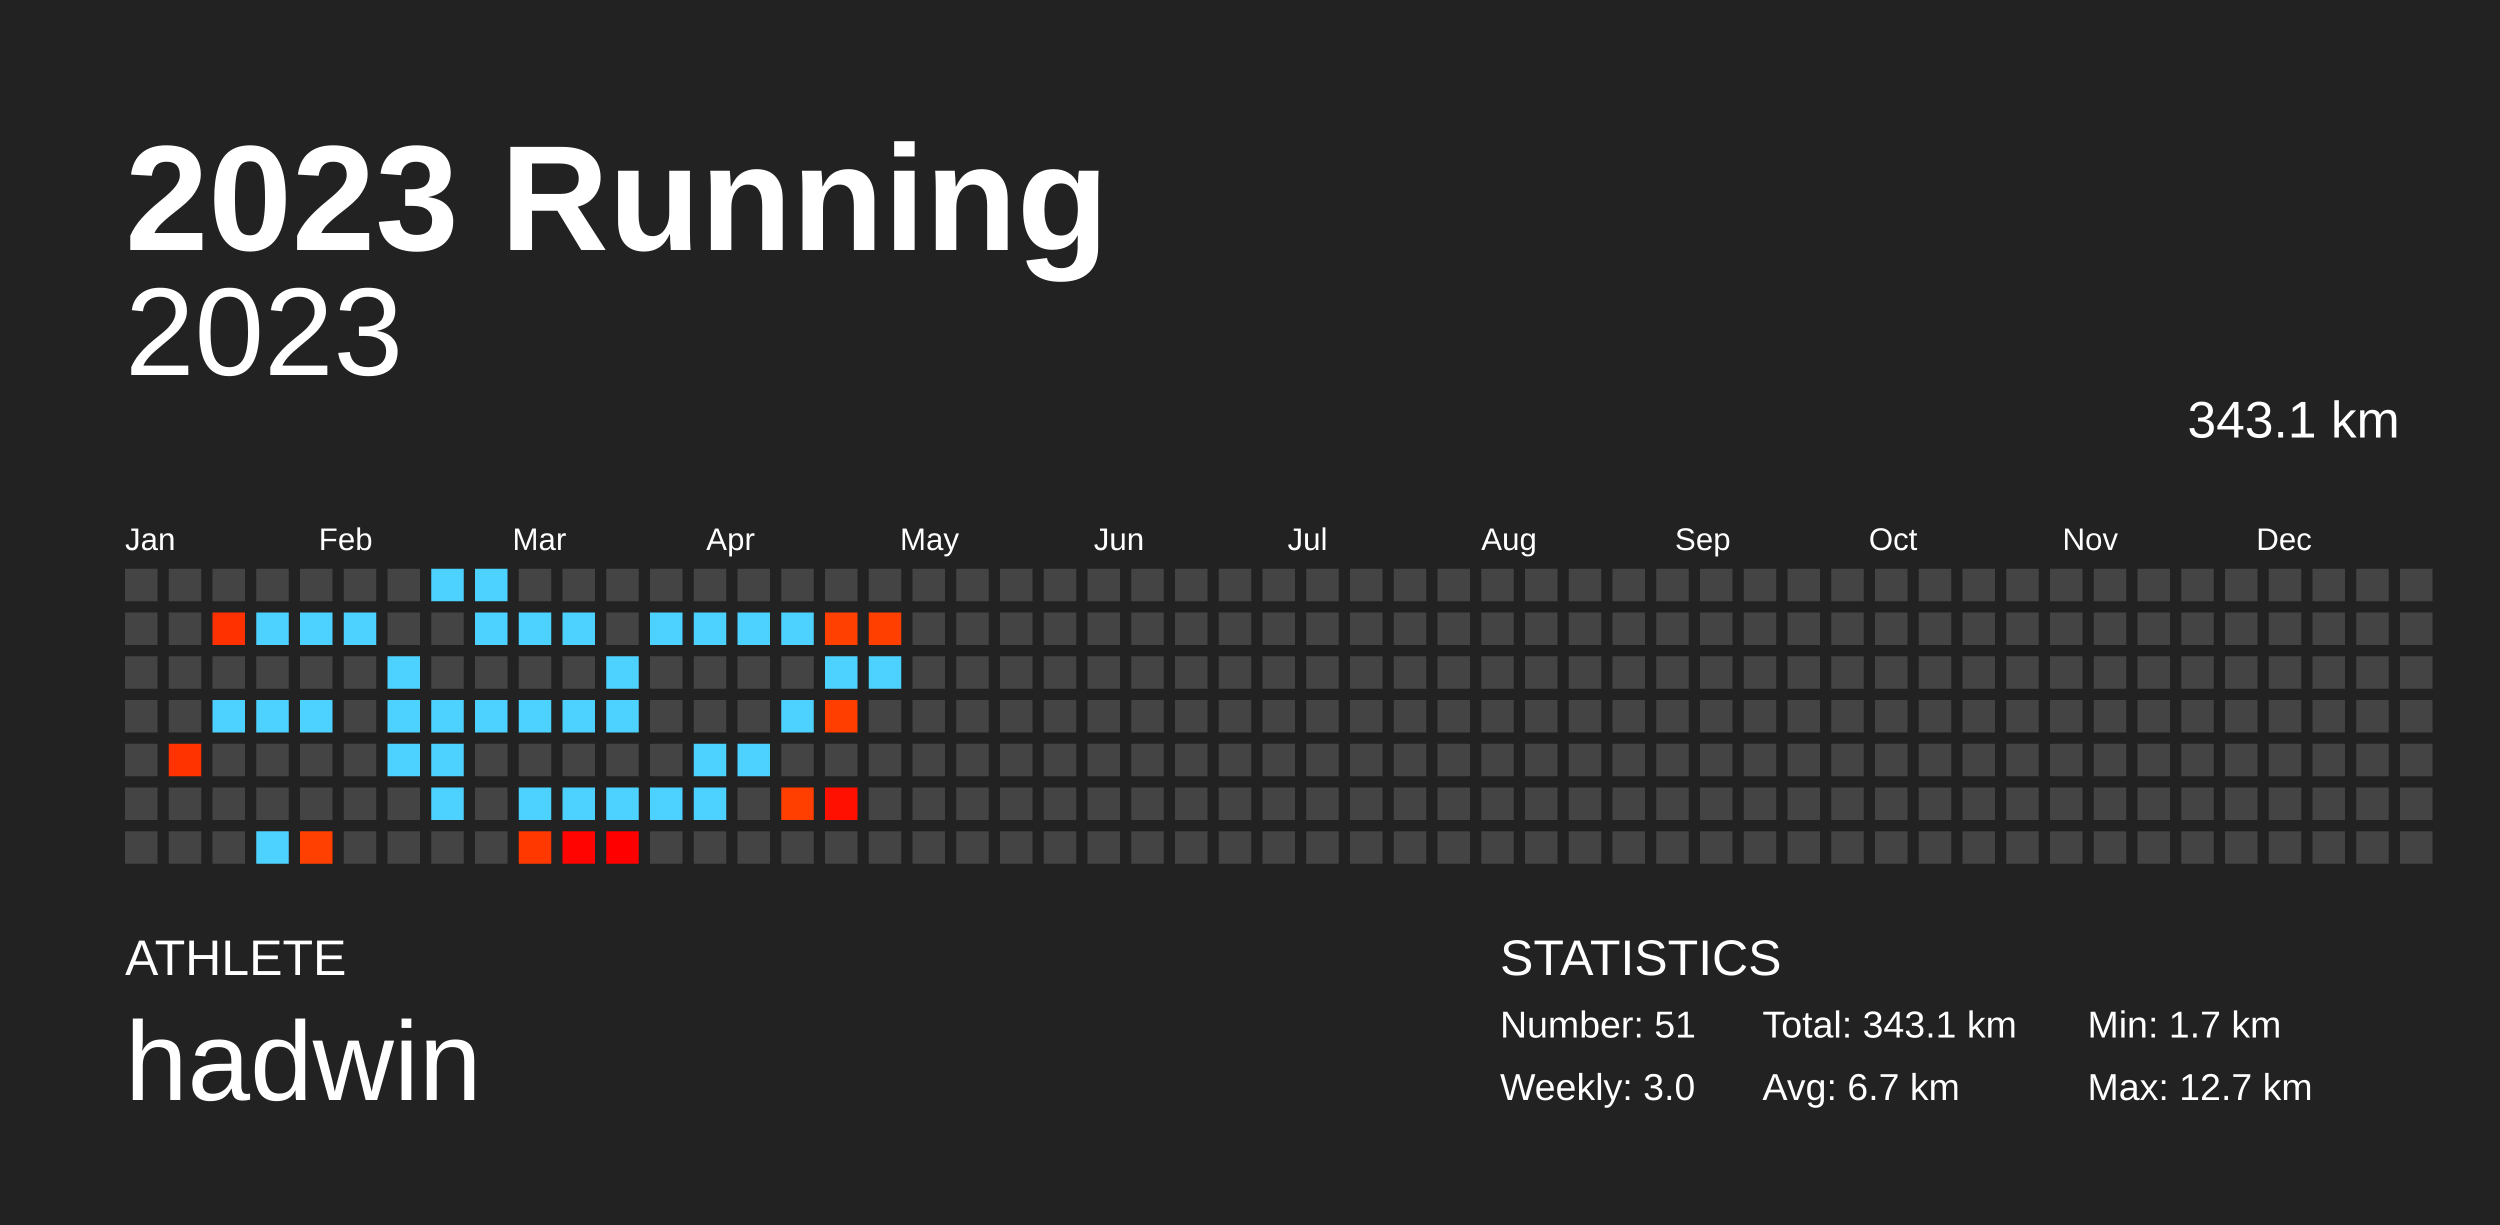
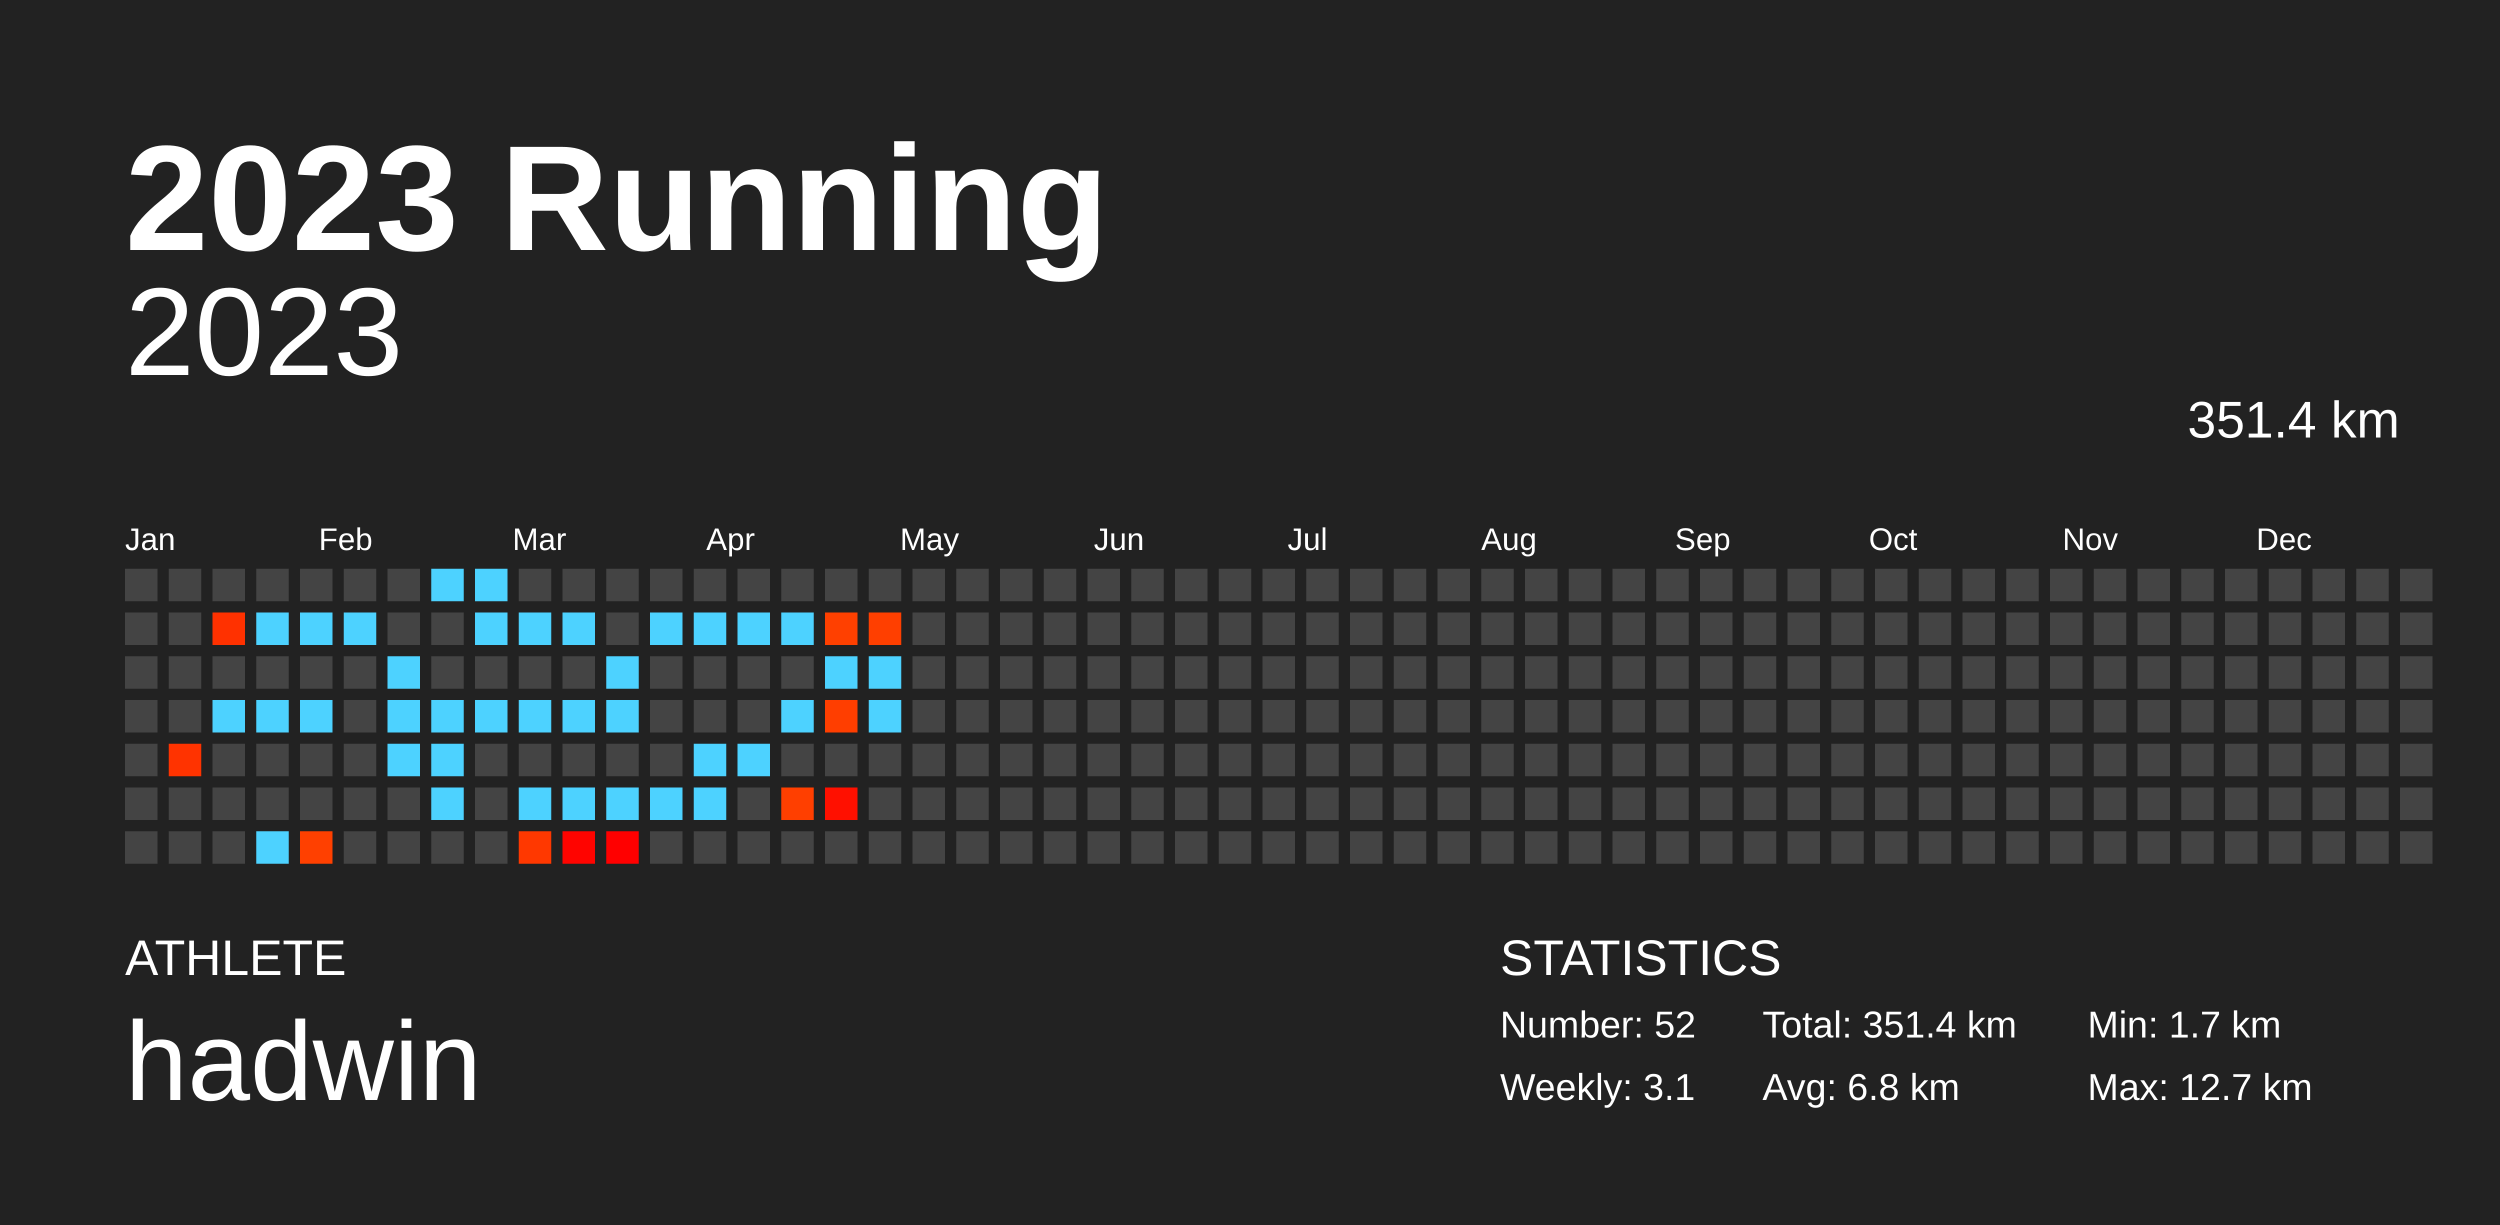
<svg xmlns="http://www.w3.org/2000/svg" baseProfile="full" height="98mm" version="1.1" viewBox="0,0,200,98" width="200mm">
  <defs />
  <rect fill="#222222" height="98" width="200" x="0" y="0" />
  <text fill="#FFFFFF" style="font-size:12px; font-family:Arial; font-weight:bold;" x="10" y="20">2023 Running</text>
  <text fill="#FFFFFF" style="font-size:4px; font-family:Arial" x="10" y="78">ATHLETE</text>
  <text fill="#FFFFFF" style="font-size:9px; font-family:Arial" x="10" y="88">hadwin</text>
  <text fill="#FFFFFF" style="font-size:4px; font-family:Arial" x="120" y="78">STATISTICS</text>
-   <text fill="#FFFFFF" style="font-size:3px; font-family:Arial" x="120" y="83">Number: 51</text>
-   <text fill="#FFFFFF" style="font-size:3px; font-family:Arial" x="120" y="88">Weekly: 3.0</text>
-   <text fill="#FFFFFF" style="font-size:3px; font-family:Arial" x="141" y="83">Total: 343.1 km</text>
-   <text fill="#FFFFFF" style="font-size:3px; font-family:Arial" x="141" y="88">Avg: 6.7 km</text>
+   <text fill="#FFFFFF" style="font-size:3px; font-family:Arial" x="120" y="83">Number: 52</text>
+   <text fill="#FFFFFF" style="font-size:3px; font-family:Arial" x="120" y="88">Weekly: 3.1</text>
+   <text fill="#FFFFFF" style="font-size:3px; font-family:Arial" x="141" y="83">Total: 351.4 km</text>
+   <text fill="#FFFFFF" style="font-size:3px; font-family:Arial" x="141" y="88">Avg: 6.8 km</text>
  <text fill="#FFFFFF" style="font-size:3px; font-family:Arial" x="167" y="83">Min: 1.7 km</text>
  <text fill="#FFFFFF" style="font-size:3px; font-family:Arial" x="167" y="88">Max: 12.7 km</text>
  <text alignment-baseline="hanging" fill="#FFFFFF" style="font-size:10.0px; font-family:Arial;" x="10" y="30">2023</text>
-   <text alignment-baseline="hanging" fill="#FFFFFF" style="font-size:4.125px; font-family:Arial;" x="175" y="35">343.1 km</text>
+   <text alignment-baseline="hanging" fill="#FFFFFF" style="font-size:4.125px; font-family:Arial;" x="175" y="35">351.4 km</text>
  <text fill="#FFFFFF" style="font-size:2.5px; font-family:Arial" x="10.0" y="44">Jan</text>
  <text fill="#FFFFFF" style="font-size:2.5px; font-family:Arial" x="25.5" y="44">Feb</text>
  <text fill="#FFFFFF" style="font-size:2.5px; font-family:Arial" x="41.0" y="44">Mar</text>
  <text fill="#FFFFFF" style="font-size:2.5px; font-family:Arial" x="56.5" y="44">Apr</text>
  <text fill="#FFFFFF" style="font-size:2.5px; font-family:Arial" x="72.0" y="44">May</text>
  <text fill="#FFFFFF" style="font-size:2.5px; font-family:Arial" x="87.5" y="44">Jun</text>
  <text fill="#FFFFFF" style="font-size:2.5px; font-family:Arial" x="103.0" y="44">Jul</text>
  <text fill="#FFFFFF" style="font-size:2.5px; font-family:Arial" x="118.5" y="44">Aug</text>
  <text fill="#FFFFFF" style="font-size:2.5px; font-family:Arial" x="134.0" y="44">Sep</text>
  <text fill="#FFFFFF" style="font-size:2.5px; font-family:Arial" x="149.5" y="44">Oct</text>
  <text fill="#FFFFFF" style="font-size:2.5px; font-family:Arial" x="165.0" y="44">Nov</text>
  <text fill="#FFFFFF" style="font-size:2.5px; font-family:Arial" x="180.5" y="44">Dec</text>
  <rect fill="#444444" height="2.6" width="2.6" x="10.0" y="45.5" />
  <rect fill="#444444" height="2.6" width="2.6" x="10.0" y="49.0" />
  <rect fill="#444444" height="2.6" width="2.6" x="10.0" y="52.5" />
  <rect fill="#444444" height="2.6" width="2.6" x="10.0" y="56.0" />
  <rect fill="#444444" height="2.6" width="2.6" x="10.0" y="59.5" />
  <rect fill="#444444" height="2.6" width="2.6" x="10.0" y="63.0" />
  <rect fill="#444444" height="2.6" width="2.6" x="10.0" y="66.5" />
  <rect fill="#444444" height="2.6" width="2.6" x="13.5" y="45.5" />
  <rect fill="#444444" height="2.6" width="2.6" x="13.5" y="49.0" />
  <rect fill="#444444" height="2.6" width="2.6" x="13.5" y="52.5" />
  <rect fill="#444444" height="2.6" width="2.6" x="13.5" y="56.0" />
  <rect fill="#ff3300" height="2.6" width="2.6" x="13.5" y="59.5" />
  <rect fill="#444444" height="2.6" width="2.6" x="13.5" y="63.0" />
  <rect fill="#444444" height="2.6" width="2.6" x="13.5" y="66.5" />
  <rect fill="#444444" height="2.6" width="2.6" x="17.0" y="45.5" />
  <rect fill="#ff3100" height="2.6" width="2.6" x="17.0" y="49.0" />
  <rect fill="#444444" height="2.6" width="2.6" x="17.0" y="52.5" />
  <rect fill="#4dd2ff" height="2.6" width="2.6" x="17.0" y="56.0" />
  <rect fill="#444444" height="2.6" width="2.6" x="17.0" y="59.5" />
  <rect fill="#444444" height="2.6" width="2.6" x="17.0" y="63.0" />
  <rect fill="#444444" height="2.6" width="2.6" x="17.0" y="66.5" />
  <rect fill="#444444" height="2.6" width="2.6" x="20.5" y="45.5" />
  <rect fill="#4dd2ff" height="2.6" width="2.6" x="20.5" y="49.0" />
  <rect fill="#444444" height="2.6" width="2.6" x="20.5" y="52.5" />
  <rect fill="#4dd2ff" height="2.6" width="2.6" x="20.5" y="56.0" />
  <rect fill="#444444" height="2.6" width="2.6" x="20.5" y="59.5" />
  <rect fill="#444444" height="2.6" width="2.6" x="20.5" y="63.0" />
  <rect fill="#4dd2ff" height="2.6" width="2.6" x="20.5" y="66.5" />
  <rect fill="#444444" height="2.6" width="2.6" x="24.0" y="45.5" />
  <rect fill="#4dd2ff" height="2.6" width="2.6" x="24.0" y="49.0" />
  <rect fill="#444444" height="2.6" width="2.6" x="24.0" y="52.5" />
  <rect fill="#4dd2ff" height="2.6" width="2.6" x="24.0" y="56.0" />
  <rect fill="#444444" height="2.6" width="2.6" x="24.0" y="59.5" />
  <rect fill="#444444" height="2.6" width="2.6" x="24.0" y="63.0" />
  <rect fill="#ff4000" height="2.6" width="2.6" x="24.0" y="66.5" />
  <rect fill="#444444" height="2.6" width="2.6" x="27.5" y="45.5" />
  <rect fill="#4dd2ff" height="2.6" width="2.6" x="27.5" y="49.0" />
  <rect fill="#444444" height="2.6" width="2.6" x="27.5" y="52.5" />
  <rect fill="#444444" height="2.6" width="2.6" x="27.5" y="56.0" />
  <rect fill="#444444" height="2.6" width="2.6" x="27.5" y="59.5" />
  <rect fill="#444444" height="2.6" width="2.6" x="27.5" y="63.0" />
  <rect fill="#444444" height="2.6" width="2.6" x="27.5" y="66.5" />
  <rect fill="#444444" height="2.6" width="2.6" x="31.0" y="45.5" />
  <rect fill="#444444" height="2.6" width="2.6" x="31.0" y="49.0" />
  <rect fill="#4dd2ff" height="2.6" width="2.6" x="31.0" y="52.5" />
  <rect fill="#4dd2ff" height="2.6" width="2.6" x="31.0" y="56.0" />
  <rect fill="#4dd2ff" height="2.6" width="2.6" x="31.0" y="59.5" />
  <rect fill="#444444" height="2.6" width="2.6" x="31.0" y="63.0" />
  <rect fill="#444444" height="2.6" width="2.6" x="31.0" y="66.5" />
  <rect fill="#4dd2ff" height="2.6" width="2.6" x="34.5" y="45.5" />
  <rect fill="#444444" height="2.6" width="2.6" x="34.5" y="49.0" />
  <rect fill="#444444" height="2.6" width="2.6" x="34.5" y="52.5" />
  <rect fill="#4dd2ff" height="2.6" width="2.6" x="34.5" y="56.0" />
  <rect fill="#4dd2ff" height="2.6" width="2.6" x="34.5" y="59.5" />
  <rect fill="#4dd2ff" height="2.6" width="2.6" x="34.5" y="63.0" />
  <rect fill="#444444" height="2.6" width="2.6" x="34.5" y="66.5" />
  <rect fill="#4dd2ff" height="2.6" width="2.6" x="38.0" y="45.5" />
  <rect fill="#4dd2ff" height="2.6" width="2.6" x="38.0" y="49.0" />
  <rect fill="#444444" height="2.6" width="2.6" x="38.0" y="52.5" />
  <rect fill="#4dd2ff" height="2.6" width="2.6" x="38.0" y="56.0" />
  <rect fill="#444444" height="2.6" width="2.6" x="38.0" y="59.5" />
  <rect fill="#444444" height="2.6" width="2.6" x="38.0" y="63.0" />
  <rect fill="#444444" height="2.6" width="2.6" x="38.0" y="66.5" />
  <rect fill="#444444" height="2.6" width="2.6" x="41.5" y="45.5" />
  <rect fill="#4dd2ff" height="2.6" width="2.6" x="41.5" y="49.0" />
  <rect fill="#444444" height="2.6" width="2.6" x="41.5" y="52.5" />
  <rect fill="#4dd2ff" height="2.6" width="2.6" x="41.5" y="56.0" />
  <rect fill="#444444" height="2.6" width="2.6" x="41.5" y="59.5" />
  <rect fill="#4dd2ff" height="2.6" width="2.6" x="41.5" y="63.0" />
  <rect fill="#ff3800" height="2.6" width="2.6" x="41.5" y="66.5" />
  <rect fill="#444444" height="2.6" width="2.6" x="45.0" y="45.5" />
  <rect fill="#4dd2ff" height="2.6" width="2.6" x="45.0" y="49.0" />
  <rect fill="#444444" height="2.6" width="2.6" x="45.0" y="52.5" />
  <rect fill="#4dd2ff" height="2.6" width="2.6" x="45.0" y="56.0" />
  <rect fill="#444444" height="2.6" width="2.6" x="45.0" y="59.5" />
  <rect fill="#4dd2ff" height="2.6" width="2.6" x="45.0" y="63.0" />
  <rect fill="#ff0400" height="2.6" width="2.6" x="45.0" y="66.5" />
  <rect fill="#444444" height="2.6" width="2.6" x="48.5" y="45.5" />
  <rect fill="#444444" height="2.6" width="2.6" x="48.5" y="49.0" />
  <rect fill="#4dd2ff" height="2.6" width="2.6" x="48.5" y="52.5" />
  <rect fill="#4dd2ff" height="2.6" width="2.6" x="48.5" y="56.0" />
  <rect fill="#444444" height="2.6" width="2.6" x="48.5" y="59.5" />
  <rect fill="#4dd2ff" height="2.6" width="2.6" x="48.5" y="63.0" />
  <rect fill="#ff0000" height="2.6" width="2.6" x="48.5" y="66.5" />
  <rect fill="#444444" height="2.6" width="2.6" x="52.0" y="45.5" />
  <rect fill="#4dd2ff" height="2.6" width="2.6" x="52.0" y="49.0" />
  <rect fill="#444444" height="2.6" width="2.6" x="52.0" y="52.5" />
  <rect fill="#444444" height="2.6" width="2.6" x="52.0" y="56.0" />
  <rect fill="#444444" height="2.6" width="2.6" x="52.0" y="59.5" />
  <rect fill="#4dd2ff" height="2.6" width="2.6" x="52.0" y="63.0" />
  <rect fill="#444444" height="2.6" width="2.6" x="52.0" y="66.5" />
  <rect fill="#444444" height="2.6" width="2.6" x="55.5" y="45.5" />
  <rect fill="#4dd2ff" height="2.6" width="2.6" x="55.5" y="49.0" />
  <rect fill="#444444" height="2.6" width="2.6" x="55.5" y="52.5" />
  <rect fill="#444444" height="2.6" width="2.6" x="55.5" y="56.0" />
  <rect fill="#4dd2ff" height="2.6" width="2.6" x="55.5" y="59.5" />
  <rect fill="#4dd2ff" height="2.6" width="2.6" x="55.5" y="63.0" />
  <rect fill="#444444" height="2.6" width="2.6" x="55.5" y="66.5" />
  <rect fill="#444444" height="2.6" width="2.6" x="59.0" y="45.5" />
  <rect fill="#4dd2ff" height="2.6" width="2.6" x="59.0" y="49.0" />
  <rect fill="#444444" height="2.6" width="2.6" x="59.0" y="52.5" />
  <rect fill="#444444" height="2.6" width="2.6" x="59.0" y="56.0" />
  <rect fill="#4dd2ff" height="2.6" width="2.6" x="59.0" y="59.5" />
  <rect fill="#444444" height="2.6" width="2.6" x="59.0" y="63.0" />
  <rect fill="#444444" height="2.6" width="2.6" x="59.0" y="66.5" />
  <rect fill="#444444" height="2.6" width="2.6" x="62.5" y="45.5" />
  <rect fill="#4dd2ff" height="2.6" width="2.6" x="62.5" y="49.0" />
  <rect fill="#444444" height="2.6" width="2.6" x="62.5" y="52.5" />
  <rect fill="#4dd2ff" height="2.6" width="2.6" x="62.5" y="56.0" />
  <rect fill="#444444" height="2.6" width="2.6" x="62.5" y="59.5" />
  <rect fill="#ff3f00" height="2.6" width="2.6" x="62.5" y="63.0" />
  <rect fill="#444444" height="2.6" width="2.6" x="62.5" y="66.5" />
  <rect fill="#444444" height="2.6" width="2.6" x="66.0" y="45.5" />
  <rect fill="#ff4000" height="2.6" width="2.6" x="66.0" y="49.0" />
  <rect fill="#4dd2ff" height="2.6" width="2.6" x="66.0" y="52.5" />
  <rect fill="#ff3e00" height="2.6" width="2.6" x="66.0" y="56.0" />
  <rect fill="#444444" height="2.6" width="2.6" x="66.0" y="59.5" />
  <rect fill="#ff1000" height="2.6" width="2.6" x="66.0" y="63.0" />
  <rect fill="#444444" height="2.6" width="2.6" x="66.0" y="66.5" />
  <rect fill="#444444" height="2.6" width="2.6" x="69.5" y="45.5" />
  <rect fill="#ff3f00" height="2.6" width="2.6" x="69.5" y="49.0" />
  <rect fill="#4dd2ff" height="2.6" width="2.6" x="69.5" y="52.5" />
-   <rect fill="#444444" height="2.6" width="2.6" x="69.5" y="56.0" />
+   <rect fill="#4dd2ff" height="2.6" width="2.6" x="69.5" y="56.0" />
  <rect fill="#444444" height="2.6" width="2.6" x="69.5" y="59.5" />
  <rect fill="#444444" height="2.6" width="2.6" x="69.5" y="63.0" />
  <rect fill="#444444" height="2.6" width="2.6" x="69.5" y="66.5" />
  <rect fill="#444444" height="2.6" width="2.6" x="73.0" y="45.5" />
  <rect fill="#444444" height="2.6" width="2.6" x="73.0" y="49.0" />
  <rect fill="#444444" height="2.6" width="2.6" x="73.0" y="52.5" />
  <rect fill="#444444" height="2.6" width="2.6" x="73.0" y="56.0" />
  <rect fill="#444444" height="2.6" width="2.6" x="73.0" y="59.5" />
  <rect fill="#444444" height="2.6" width="2.6" x="73.0" y="63.0" />
  <rect fill="#444444" height="2.6" width="2.6" x="73.0" y="66.5" />
  <rect fill="#444444" height="2.6" width="2.6" x="76.5" y="45.5" />
  <rect fill="#444444" height="2.6" width="2.6" x="76.5" y="49.0" />
  <rect fill="#444444" height="2.6" width="2.6" x="76.5" y="52.5" />
  <rect fill="#444444" height="2.6" width="2.6" x="76.5" y="56.0" />
  <rect fill="#444444" height="2.6" width="2.6" x="76.5" y="59.5" />
  <rect fill="#444444" height="2.6" width="2.6" x="76.5" y="63.0" />
  <rect fill="#444444" height="2.6" width="2.6" x="76.5" y="66.5" />
  <rect fill="#444444" height="2.6" width="2.6" x="80.0" y="45.5" />
  <rect fill="#444444" height="2.6" width="2.6" x="80.0" y="49.0" />
  <rect fill="#444444" height="2.6" width="2.6" x="80.0" y="52.5" />
  <rect fill="#444444" height="2.6" width="2.6" x="80.0" y="56.0" />
  <rect fill="#444444" height="2.6" width="2.6" x="80.0" y="59.5" />
  <rect fill="#444444" height="2.6" width="2.6" x="80.0" y="63.0" />
  <rect fill="#444444" height="2.6" width="2.6" x="80.0" y="66.5" />
  <rect fill="#444444" height="2.6" width="2.6" x="83.5" y="45.5" />
  <rect fill="#444444" height="2.6" width="2.6" x="83.5" y="49.0" />
  <rect fill="#444444" height="2.6" width="2.6" x="83.5" y="52.5" />
  <rect fill="#444444" height="2.6" width="2.6" x="83.5" y="56.0" />
  <rect fill="#444444" height="2.6" width="2.6" x="83.5" y="59.5" />
  <rect fill="#444444" height="2.6" width="2.6" x="83.5" y="63.0" />
  <rect fill="#444444" height="2.6" width="2.6" x="83.5" y="66.5" />
  <rect fill="#444444" height="2.6" width="2.6" x="87.0" y="45.5" />
  <rect fill="#444444" height="2.6" width="2.6" x="87.0" y="49.0" />
  <rect fill="#444444" height="2.6" width="2.6" x="87.0" y="52.5" />
  <rect fill="#444444" height="2.6" width="2.6" x="87.0" y="56.0" />
  <rect fill="#444444" height="2.6" width="2.6" x="87.0" y="59.5" />
  <rect fill="#444444" height="2.6" width="2.6" x="87.0" y="63.0" />
  <rect fill="#444444" height="2.6" width="2.6" x="87.0" y="66.5" />
  <rect fill="#444444" height="2.6" width="2.6" x="90.5" y="45.5" />
  <rect fill="#444444" height="2.6" width="2.6" x="90.5" y="49.0" />
  <rect fill="#444444" height="2.6" width="2.6" x="90.5" y="52.5" />
  <rect fill="#444444" height="2.6" width="2.6" x="90.5" y="56.0" />
  <rect fill="#444444" height="2.6" width="2.6" x="90.5" y="59.5" />
  <rect fill="#444444" height="2.6" width="2.6" x="90.5" y="63.0" />
  <rect fill="#444444" height="2.6" width="2.6" x="90.5" y="66.5" />
  <rect fill="#444444" height="2.6" width="2.6" x="94.0" y="45.5" />
  <rect fill="#444444" height="2.6" width="2.6" x="94.0" y="49.0" />
  <rect fill="#444444" height="2.6" width="2.6" x="94.0" y="52.5" />
  <rect fill="#444444" height="2.6" width="2.6" x="94.0" y="56.0" />
  <rect fill="#444444" height="2.6" width="2.6" x="94.0" y="59.5" />
  <rect fill="#444444" height="2.6" width="2.6" x="94.0" y="63.0" />
  <rect fill="#444444" height="2.6" width="2.6" x="94.0" y="66.5" />
  <rect fill="#444444" height="2.6" width="2.6" x="97.5" y="45.5" />
  <rect fill="#444444" height="2.6" width="2.6" x="97.5" y="49.0" />
  <rect fill="#444444" height="2.6" width="2.6" x="97.5" y="52.5" />
  <rect fill="#444444" height="2.6" width="2.6" x="97.5" y="56.0" />
  <rect fill="#444444" height="2.6" width="2.6" x="97.5" y="59.5" />
  <rect fill="#444444" height="2.6" width="2.6" x="97.5" y="63.0" />
  <rect fill="#444444" height="2.6" width="2.6" x="97.5" y="66.5" />
  <rect fill="#444444" height="2.6" width="2.6" x="101.0" y="45.5" />
  <rect fill="#444444" height="2.6" width="2.6" x="101.0" y="49.0" />
  <rect fill="#444444" height="2.6" width="2.6" x="101.0" y="52.5" />
  <rect fill="#444444" height="2.6" width="2.6" x="101.0" y="56.0" />
  <rect fill="#444444" height="2.6" width="2.6" x="101.0" y="59.5" />
  <rect fill="#444444" height="2.6" width="2.6" x="101.0" y="63.0" />
  <rect fill="#444444" height="2.6" width="2.6" x="101.0" y="66.5" />
  <rect fill="#444444" height="2.6" width="2.6" x="104.5" y="45.5" />
  <rect fill="#444444" height="2.6" width="2.6" x="104.5" y="49.0" />
  <rect fill="#444444" height="2.6" width="2.6" x="104.5" y="52.5" />
  <rect fill="#444444" height="2.6" width="2.6" x="104.5" y="56.0" />
  <rect fill="#444444" height="2.6" width="2.6" x="104.5" y="59.5" />
  <rect fill="#444444" height="2.6" width="2.6" x="104.5" y="63.0" />
  <rect fill="#444444" height="2.6" width="2.6" x="104.5" y="66.5" />
  <rect fill="#444444" height="2.6" width="2.6" x="108.0" y="45.5" />
  <rect fill="#444444" height="2.6" width="2.6" x="108.0" y="49.0" />
  <rect fill="#444444" height="2.6" width="2.6" x="108.0" y="52.5" />
  <rect fill="#444444" height="2.6" width="2.6" x="108.0" y="56.0" />
  <rect fill="#444444" height="2.6" width="2.6" x="108.0" y="59.5" />
  <rect fill="#444444" height="2.6" width="2.6" x="108.0" y="63.0" />
  <rect fill="#444444" height="2.6" width="2.6" x="108.0" y="66.5" />
  <rect fill="#444444" height="2.6" width="2.6" x="111.5" y="45.5" />
  <rect fill="#444444" height="2.6" width="2.6" x="111.5" y="49.0" />
  <rect fill="#444444" height="2.6" width="2.6" x="111.5" y="52.5" />
  <rect fill="#444444" height="2.6" width="2.6" x="111.5" y="56.0" />
  <rect fill="#444444" height="2.6" width="2.6" x="111.5" y="59.5" />
  <rect fill="#444444" height="2.6" width="2.6" x="111.5" y="63.0" />
  <rect fill="#444444" height="2.6" width="2.6" x="111.5" y="66.5" />
  <rect fill="#444444" height="2.6" width="2.6" x="115.0" y="45.5" />
  <rect fill="#444444" height="2.6" width="2.6" x="115.0" y="49.0" />
  <rect fill="#444444" height="2.6" width="2.6" x="115.0" y="52.5" />
  <rect fill="#444444" height="2.6" width="2.6" x="115.0" y="56.0" />
  <rect fill="#444444" height="2.6" width="2.6" x="115.0" y="59.5" />
  <rect fill="#444444" height="2.6" width="2.6" x="115.0" y="63.0" />
  <rect fill="#444444" height="2.6" width="2.6" x="115.0" y="66.5" />
  <rect fill="#444444" height="2.6" width="2.6" x="118.5" y="45.5" />
  <rect fill="#444444" height="2.6" width="2.6" x="118.5" y="49.0" />
  <rect fill="#444444" height="2.6" width="2.6" x="118.5" y="52.5" />
  <rect fill="#444444" height="2.6" width="2.6" x="118.5" y="56.0" />
  <rect fill="#444444" height="2.6" width="2.6" x="118.5" y="59.5" />
  <rect fill="#444444" height="2.6" width="2.6" x="118.5" y="63.0" />
  <rect fill="#444444" height="2.6" width="2.6" x="118.5" y="66.5" />
  <rect fill="#444444" height="2.6" width="2.6" x="122.0" y="45.5" />
  <rect fill="#444444" height="2.6" width="2.6" x="122.0" y="49.0" />
  <rect fill="#444444" height="2.6" width="2.6" x="122.0" y="52.5" />
  <rect fill="#444444" height="2.6" width="2.6" x="122.0" y="56.0" />
  <rect fill="#444444" height="2.6" width="2.6" x="122.0" y="59.5" />
  <rect fill="#444444" height="2.6" width="2.6" x="122.0" y="63.0" />
  <rect fill="#444444" height="2.6" width="2.6" x="122.0" y="66.5" />
  <rect fill="#444444" height="2.6" width="2.6" x="125.5" y="45.5" />
  <rect fill="#444444" height="2.6" width="2.6" x="125.5" y="49.0" />
  <rect fill="#444444" height="2.6" width="2.6" x="125.5" y="52.5" />
  <rect fill="#444444" height="2.6" width="2.6" x="125.5" y="56.0" />
  <rect fill="#444444" height="2.6" width="2.6" x="125.5" y="59.5" />
  <rect fill="#444444" height="2.6" width="2.6" x="125.5" y="63.0" />
  <rect fill="#444444" height="2.6" width="2.6" x="125.5" y="66.5" />
  <rect fill="#444444" height="2.6" width="2.6" x="129.0" y="45.5" />
  <rect fill="#444444" height="2.6" width="2.6" x="129.0" y="49.0" />
  <rect fill="#444444" height="2.6" width="2.6" x="129.0" y="52.5" />
  <rect fill="#444444" height="2.6" width="2.6" x="129.0" y="56.0" />
  <rect fill="#444444" height="2.6" width="2.6" x="129.0" y="59.5" />
  <rect fill="#444444" height="2.6" width="2.6" x="129.0" y="63.0" />
  <rect fill="#444444" height="2.6" width="2.6" x="129.0" y="66.5" />
  <rect fill="#444444" height="2.6" width="2.6" x="132.5" y="45.5" />
  <rect fill="#444444" height="2.6" width="2.6" x="132.5" y="49.0" />
  <rect fill="#444444" height="2.6" width="2.6" x="132.5" y="52.5" />
  <rect fill="#444444" height="2.6" width="2.6" x="132.5" y="56.0" />
  <rect fill="#444444" height="2.6" width="2.6" x="132.5" y="59.5" />
  <rect fill="#444444" height="2.6" width="2.6" x="132.5" y="63.0" />
  <rect fill="#444444" height="2.6" width="2.6" x="132.5" y="66.5" />
  <rect fill="#444444" height="2.6" width="2.6" x="136.0" y="45.5" />
  <rect fill="#444444" height="2.6" width="2.6" x="136.0" y="49.0" />
  <rect fill="#444444" height="2.6" width="2.6" x="136.0" y="52.5" />
  <rect fill="#444444" height="2.6" width="2.6" x="136.0" y="56.0" />
  <rect fill="#444444" height="2.6" width="2.6" x="136.0" y="59.5" />
  <rect fill="#444444" height="2.6" width="2.6" x="136.0" y="63.0" />
  <rect fill="#444444" height="2.6" width="2.6" x="136.0" y="66.5" />
  <rect fill="#444444" height="2.6" width="2.6" x="139.5" y="45.5" />
  <rect fill="#444444" height="2.6" width="2.6" x="139.5" y="49.0" />
  <rect fill="#444444" height="2.6" width="2.6" x="139.5" y="52.5" />
  <rect fill="#444444" height="2.6" width="2.6" x="139.5" y="56.0" />
  <rect fill="#444444" height="2.6" width="2.6" x="139.5" y="59.5" />
  <rect fill="#444444" height="2.6" width="2.6" x="139.5" y="63.0" />
  <rect fill="#444444" height="2.6" width="2.6" x="139.5" y="66.5" />
  <rect fill="#444444" height="2.6" width="2.6" x="143.0" y="45.5" />
  <rect fill="#444444" height="2.6" width="2.6" x="143.0" y="49.0" />
  <rect fill="#444444" height="2.6" width="2.6" x="143.0" y="52.5" />
  <rect fill="#444444" height="2.6" width="2.6" x="143.0" y="56.0" />
  <rect fill="#444444" height="2.6" width="2.6" x="143.0" y="59.5" />
  <rect fill="#444444" height="2.6" width="2.6" x="143.0" y="63.0" />
  <rect fill="#444444" height="2.6" width="2.6" x="143.0" y="66.5" />
  <rect fill="#444444" height="2.6" width="2.6" x="146.5" y="45.5" />
  <rect fill="#444444" height="2.6" width="2.6" x="146.5" y="49.0" />
  <rect fill="#444444" height="2.6" width="2.6" x="146.5" y="52.5" />
  <rect fill="#444444" height="2.6" width="2.6" x="146.5" y="56.0" />
  <rect fill="#444444" height="2.6" width="2.6" x="146.5" y="59.5" />
  <rect fill="#444444" height="2.6" width="2.6" x="146.5" y="63.0" />
  <rect fill="#444444" height="2.6" width="2.6" x="146.5" y="66.5" />
  <rect fill="#444444" height="2.6" width="2.6" x="150.0" y="45.5" />
  <rect fill="#444444" height="2.6" width="2.6" x="150.0" y="49.0" />
  <rect fill="#444444" height="2.6" width="2.6" x="150.0" y="52.5" />
  <rect fill="#444444" height="2.6" width="2.6" x="150.0" y="56.0" />
  <rect fill="#444444" height="2.6" width="2.6" x="150.0" y="59.5" />
  <rect fill="#444444" height="2.6" width="2.6" x="150.0" y="63.0" />
  <rect fill="#444444" height="2.6" width="2.6" x="150.0" y="66.5" />
  <rect fill="#444444" height="2.6" width="2.6" x="153.5" y="45.5" />
  <rect fill="#444444" height="2.6" width="2.6" x="153.5" y="49.0" />
  <rect fill="#444444" height="2.6" width="2.6" x="153.5" y="52.5" />
  <rect fill="#444444" height="2.6" width="2.6" x="153.5" y="56.0" />
  <rect fill="#444444" height="2.6" width="2.6" x="153.5" y="59.5" />
  <rect fill="#444444" height="2.6" width="2.6" x="153.5" y="63.0" />
  <rect fill="#444444" height="2.6" width="2.6" x="153.5" y="66.5" />
  <rect fill="#444444" height="2.6" width="2.6" x="157.0" y="45.5" />
  <rect fill="#444444" height="2.6" width="2.6" x="157.0" y="49.0" />
  <rect fill="#444444" height="2.6" width="2.6" x="157.0" y="52.5" />
  <rect fill="#444444" height="2.6" width="2.6" x="157.0" y="56.0" />
  <rect fill="#444444" height="2.6" width="2.6" x="157.0" y="59.5" />
  <rect fill="#444444" height="2.6" width="2.6" x="157.0" y="63.0" />
  <rect fill="#444444" height="2.6" width="2.6" x="157.0" y="66.5" />
  <rect fill="#444444" height="2.6" width="2.6" x="160.5" y="45.5" />
  <rect fill="#444444" height="2.6" width="2.6" x="160.5" y="49.0" />
  <rect fill="#444444" height="2.6" width="2.6" x="160.5" y="52.5" />
  <rect fill="#444444" height="2.6" width="2.6" x="160.5" y="56.0" />
  <rect fill="#444444" height="2.6" width="2.6" x="160.5" y="59.5" />
  <rect fill="#444444" height="2.6" width="2.6" x="160.5" y="63.0" />
  <rect fill="#444444" height="2.6" width="2.6" x="160.5" y="66.5" />
  <rect fill="#444444" height="2.6" width="2.6" x="164.0" y="45.5" />
  <rect fill="#444444" height="2.6" width="2.6" x="164.0" y="49.0" />
  <rect fill="#444444" height="2.6" width="2.6" x="164.0" y="52.5" />
  <rect fill="#444444" height="2.6" width="2.6" x="164.0" y="56.0" />
  <rect fill="#444444" height="2.6" width="2.6" x="164.0" y="59.5" />
  <rect fill="#444444" height="2.6" width="2.6" x="164.0" y="63.0" />
  <rect fill="#444444" height="2.6" width="2.6" x="164.0" y="66.5" />
  <rect fill="#444444" height="2.6" width="2.6" x="167.5" y="45.5" />
  <rect fill="#444444" height="2.6" width="2.6" x="167.5" y="49.0" />
  <rect fill="#444444" height="2.6" width="2.6" x="167.5" y="52.5" />
  <rect fill="#444444" height="2.6" width="2.6" x="167.5" y="56.0" />
  <rect fill="#444444" height="2.6" width="2.6" x="167.5" y="59.5" />
  <rect fill="#444444" height="2.6" width="2.6" x="167.5" y="63.0" />
  <rect fill="#444444" height="2.6" width="2.6" x="167.5" y="66.5" />
  <rect fill="#444444" height="2.6" width="2.6" x="171.0" y="45.5" />
  <rect fill="#444444" height="2.6" width="2.6" x="171.0" y="49.0" />
  <rect fill="#444444" height="2.6" width="2.6" x="171.0" y="52.5" />
  <rect fill="#444444" height="2.6" width="2.6" x="171.0" y="56.0" />
  <rect fill="#444444" height="2.6" width="2.6" x="171.0" y="59.5" />
  <rect fill="#444444" height="2.6" width="2.6" x="171.0" y="63.0" />
  <rect fill="#444444" height="2.6" width="2.6" x="171.0" y="66.5" />
  <rect fill="#444444" height="2.6" width="2.6" x="174.5" y="45.5" />
  <rect fill="#444444" height="2.6" width="2.6" x="174.5" y="49.0" />
  <rect fill="#444444" height="2.6" width="2.6" x="174.5" y="52.5" />
  <rect fill="#444444" height="2.6" width="2.6" x="174.5" y="56.0" />
  <rect fill="#444444" height="2.6" width="2.6" x="174.5" y="59.5" />
  <rect fill="#444444" height="2.6" width="2.6" x="174.5" y="63.0" />
  <rect fill="#444444" height="2.6" width="2.6" x="174.5" y="66.5" />
  <rect fill="#444444" height="2.6" width="2.6" x="178.0" y="45.5" />
  <rect fill="#444444" height="2.6" width="2.6" x="178.0" y="49.0" />
  <rect fill="#444444" height="2.6" width="2.6" x="178.0" y="52.5" />
  <rect fill="#444444" height="2.6" width="2.6" x="178.0" y="56.0" />
  <rect fill="#444444" height="2.6" width="2.6" x="178.0" y="59.5" />
  <rect fill="#444444" height="2.6" width="2.6" x="178.0" y="63.0" />
  <rect fill="#444444" height="2.6" width="2.6" x="178.0" y="66.5" />
  <rect fill="#444444" height="2.6" width="2.6" x="181.5" y="45.5" />
  <rect fill="#444444" height="2.6" width="2.6" x="181.5" y="49.0" />
  <rect fill="#444444" height="2.6" width="2.6" x="181.5" y="52.5" />
  <rect fill="#444444" height="2.6" width="2.6" x="181.5" y="56.0" />
  <rect fill="#444444" height="2.6" width="2.6" x="181.5" y="59.5" />
  <rect fill="#444444" height="2.6" width="2.6" x="181.5" y="63.0" />
  <rect fill="#444444" height="2.6" width="2.6" x="181.5" y="66.5" />
  <rect fill="#444444" height="2.6" width="2.6" x="185.0" y="45.5" />
  <rect fill="#444444" height="2.6" width="2.6" x="185.0" y="49.0" />
  <rect fill="#444444" height="2.6" width="2.6" x="185.0" y="52.5" />
  <rect fill="#444444" height="2.6" width="2.6" x="185.0" y="56.0" />
  <rect fill="#444444" height="2.6" width="2.6" x="185.0" y="59.5" />
  <rect fill="#444444" height="2.6" width="2.6" x="185.0" y="63.0" />
  <rect fill="#444444" height="2.6" width="2.6" x="185.0" y="66.5" />
  <rect fill="#444444" height="2.6" width="2.6" x="188.5" y="45.5" />
  <rect fill="#444444" height="2.6" width="2.6" x="188.5" y="49.0" />
  <rect fill="#444444" height="2.6" width="2.6" x="188.5" y="52.5" />
  <rect fill="#444444" height="2.6" width="2.6" x="188.5" y="56.0" />
  <rect fill="#444444" height="2.6" width="2.6" x="188.5" y="59.5" />
  <rect fill="#444444" height="2.6" width="2.6" x="188.5" y="63.0" />
  <rect fill="#444444" height="2.6" width="2.6" x="188.5" y="66.5" />
  <rect fill="#444444" height="2.6" width="2.6" x="192.0" y="45.5" />
  <rect fill="#444444" height="2.6" width="2.6" x="192.0" y="49.0" />
  <rect fill="#444444" height="2.6" width="2.6" x="192.0" y="52.5" />
  <rect fill="#444444" height="2.6" width="2.6" x="192.0" y="56.0" />
  <rect fill="#444444" height="2.6" width="2.6" x="192.0" y="59.5" />
  <rect fill="#444444" height="2.6" width="2.6" x="192.0" y="63.0" />
  <rect fill="#444444" height="2.6" width="2.6" x="192.0" y="66.5" />
</svg>
